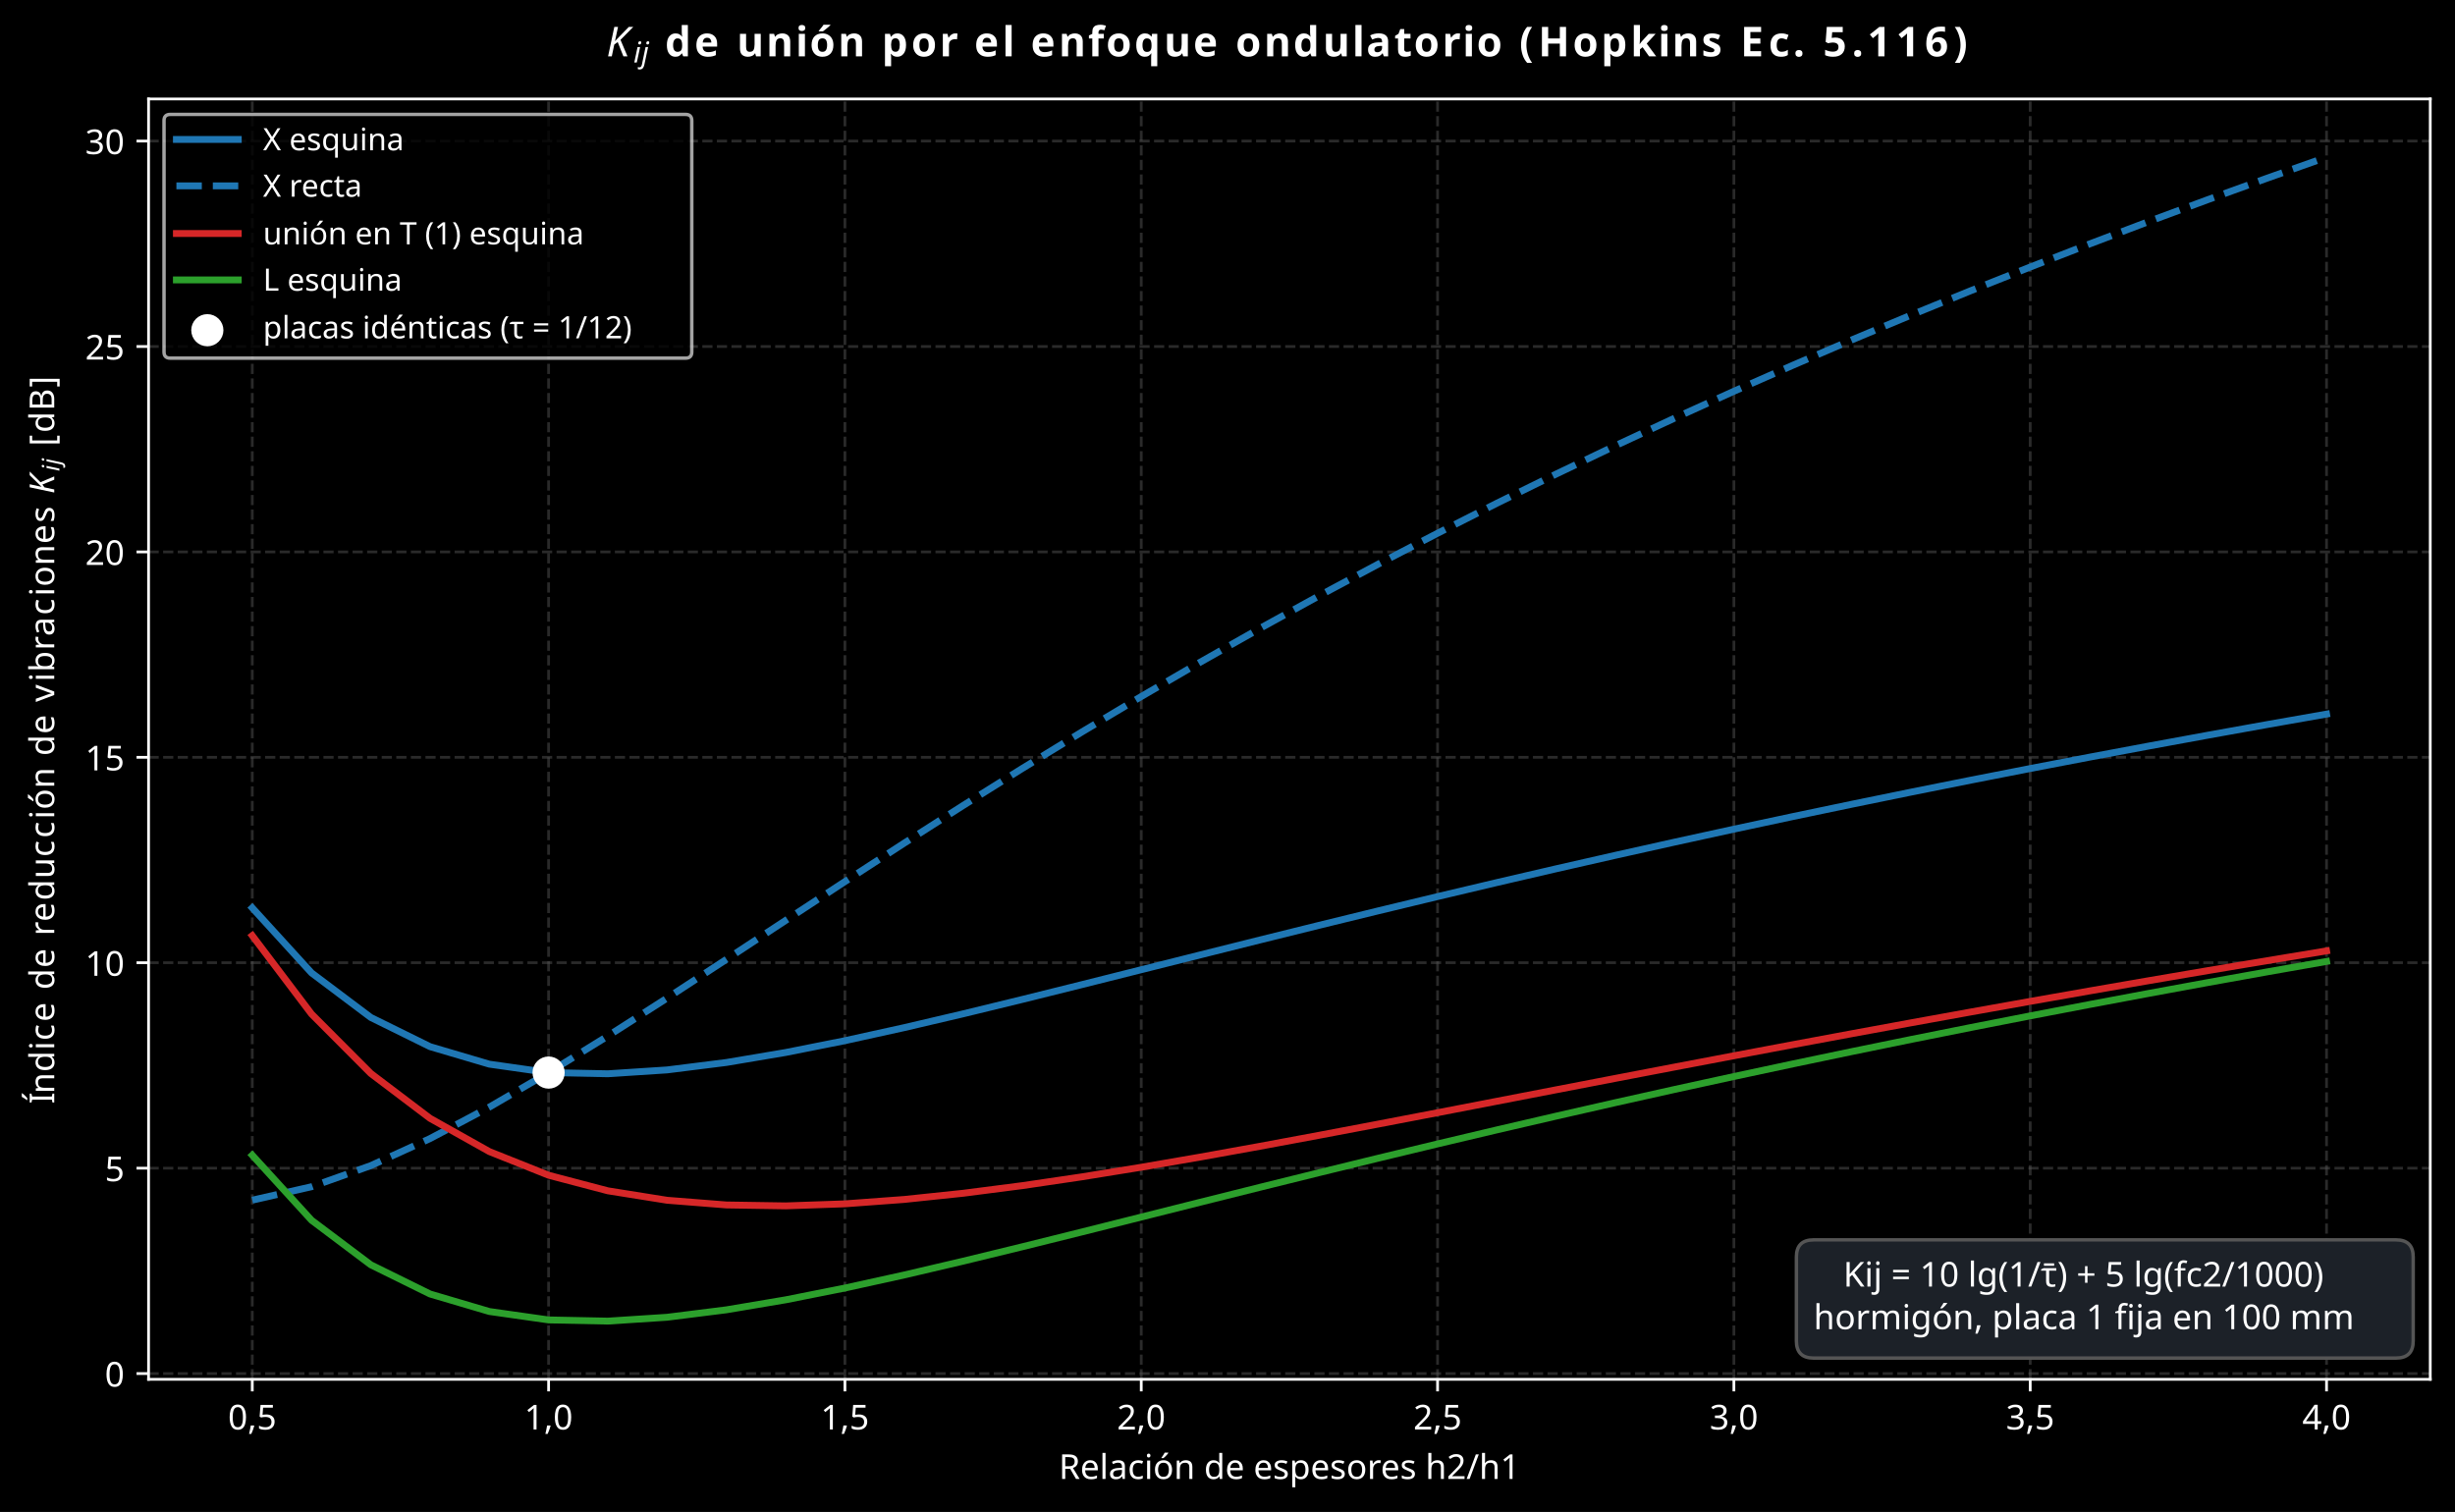
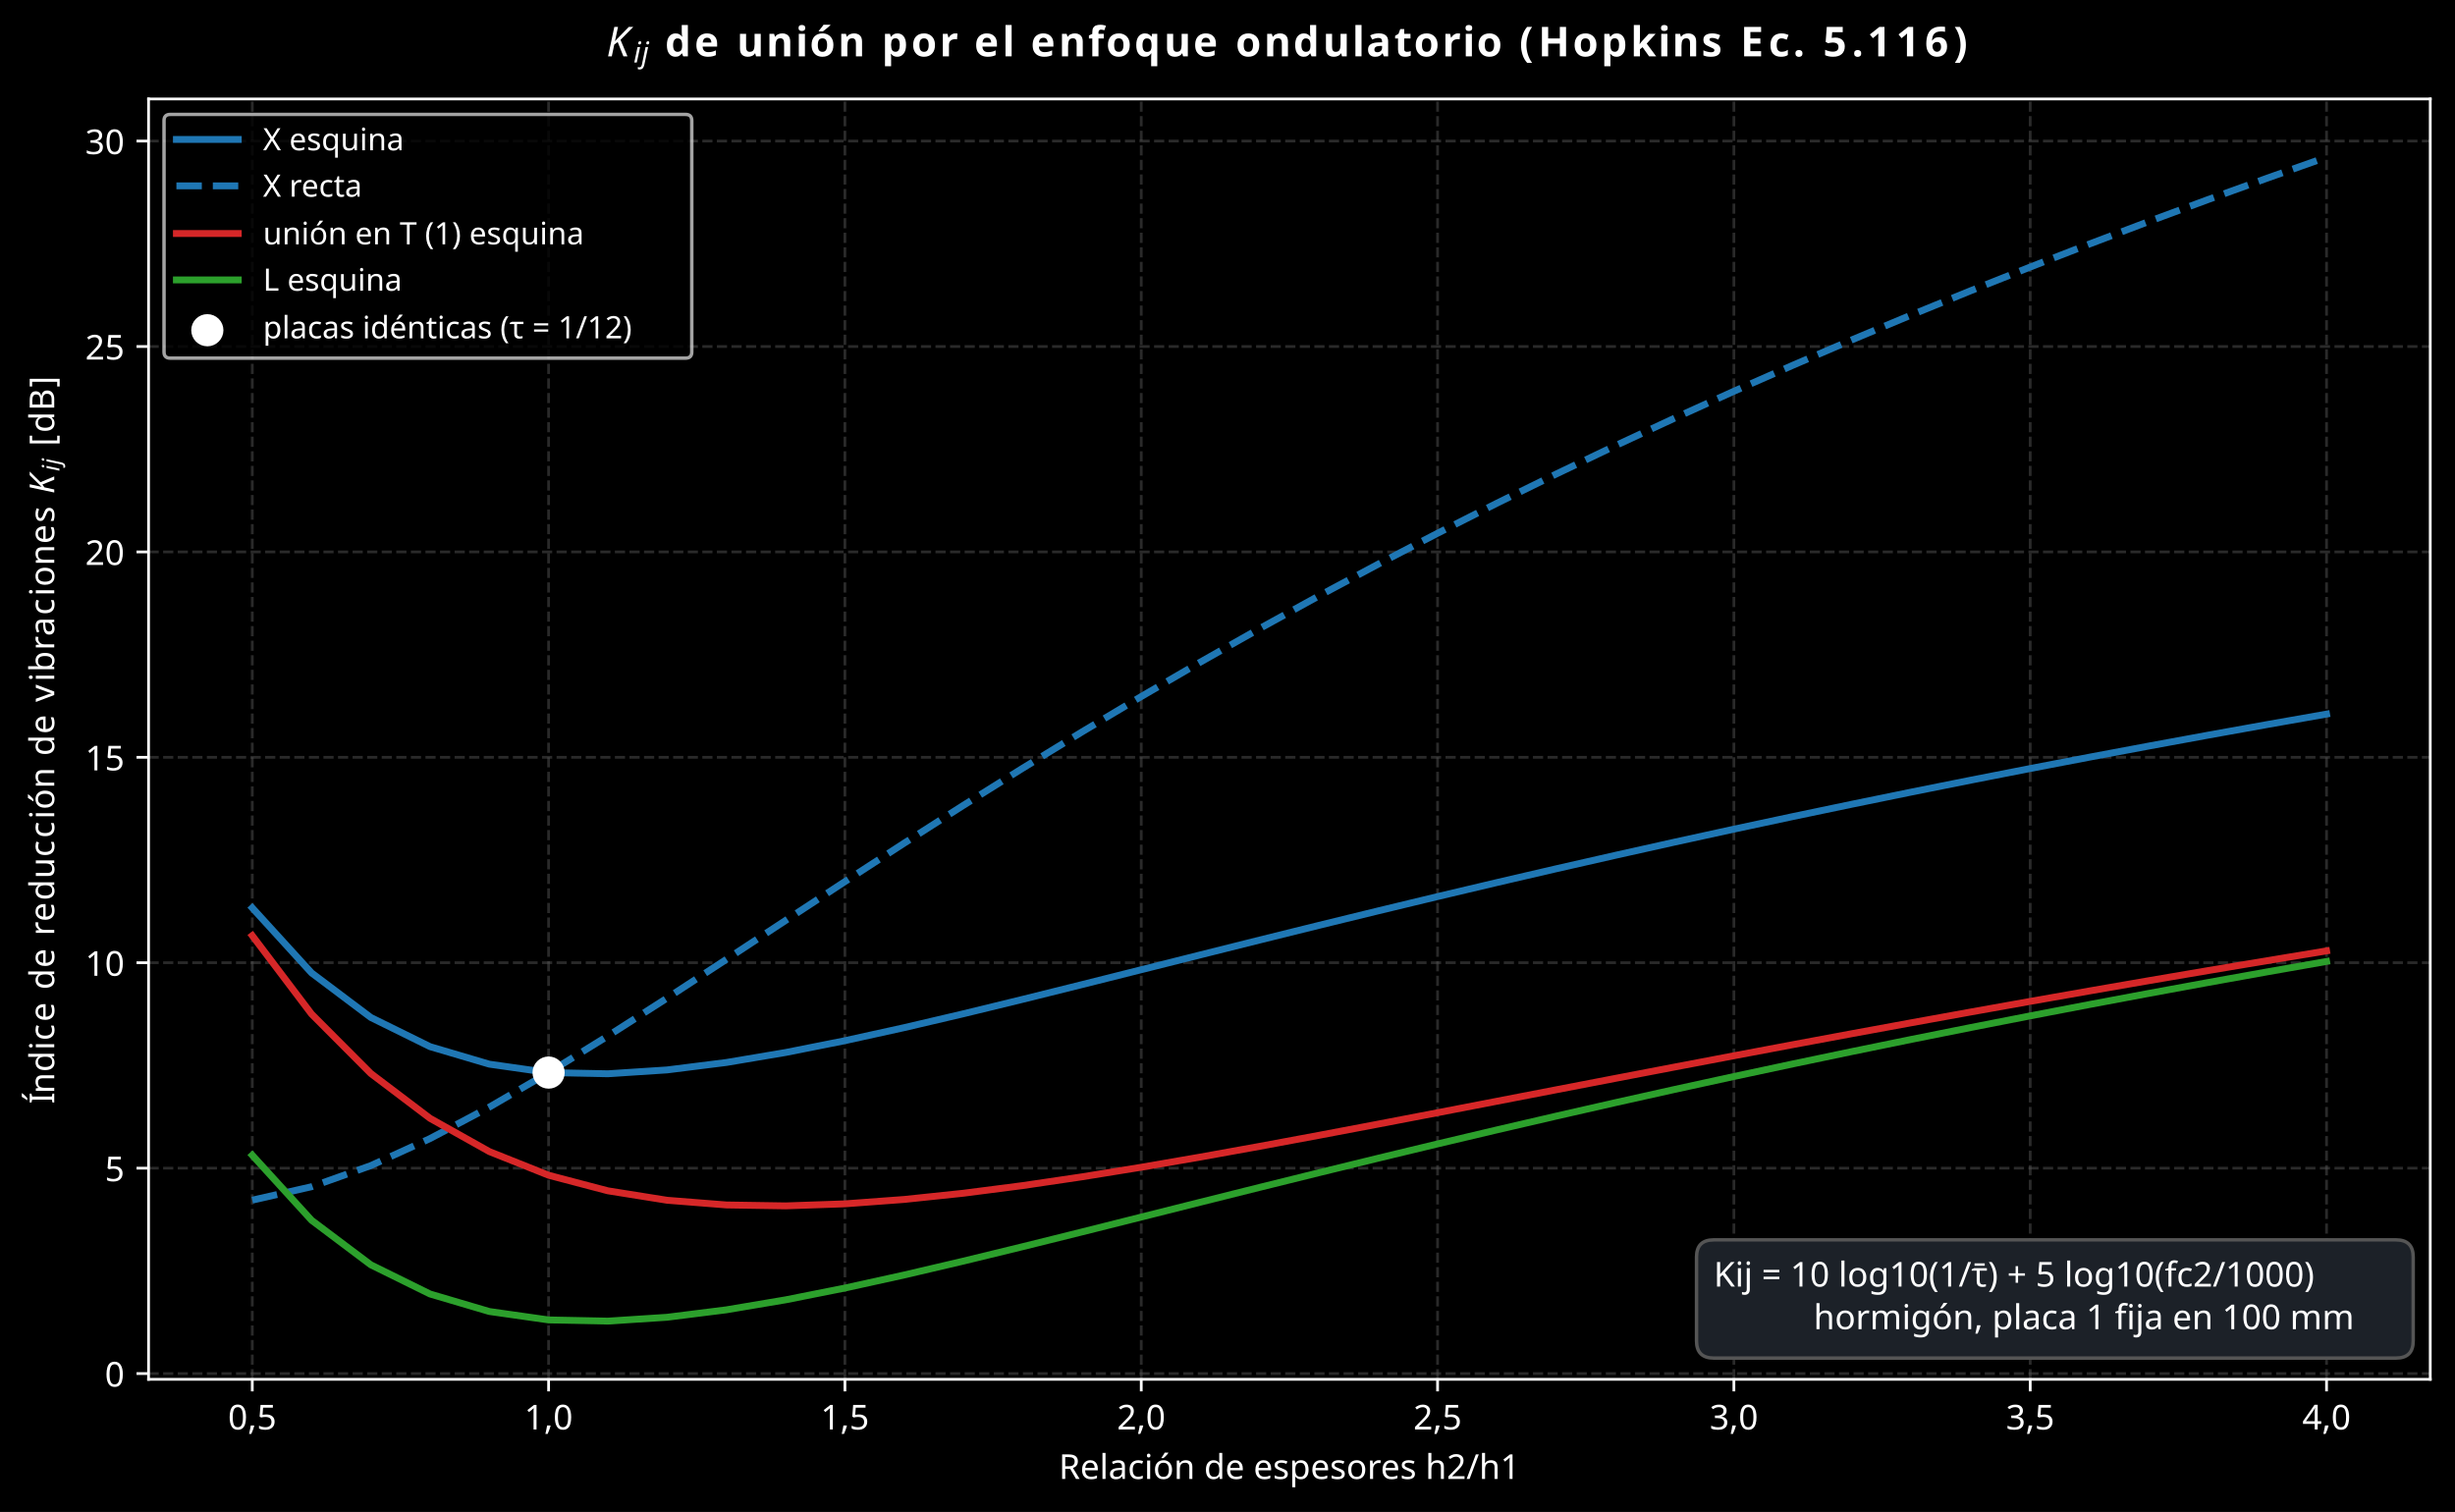
<svg xmlns="http://www.w3.org/2000/svg" xmlns:xlink="http://www.w3.org/1999/xlink" width="714.305pt" height="439.998pt" viewBox="0 0 714.305 439.998" version="1.1">
  <defs>
    <style type="text/css">*{stroke-linejoin: round; stroke-linecap: butt}</style>
  </defs>
  <g id="figure_1">
    <g id="patch_1">
      <path d="M 0 439.998  L 714.305 439.998  L 714.305 0  L 0 0  z " />
    </g>
    <g id="axes_1">
      <g id="patch_2">
        <path d="M 43.225 401.398  L 707.105 401.398  L 707.105 28.8  L 43.225 28.8  z " />
      </g>
      <g id="matplotlib.axis_1">
        <g id="xtick_1">
          <g id="line2d_1">
            <path d="M 73.401 401.398  L 73.401 28.8  " clip-path="url(#p7a20f7b106)" style="fill: none; stroke-dasharray: 2.96,1.28; stroke-dashoffset: 0; stroke: #555555; stroke-opacity: 0.5; stroke-width: 0.8" />
          </g>
          <g id="line2d_2">
            <defs>
              <path id="m8d14ee1197" d="M 0 0  L 0 3.5  " style="stroke: #ffffff; stroke-width: 0.8" />
            </defs>
            <g>
              <use xlink:href="#m8d14ee1197" x="73.401" y="401.398" style="fill: #ffffff; stroke: #ffffff; stroke-width: 0.8" />
            </g>
          </g>
          <g id="text_1">
            <text style="font-size: 10px; font-family: sans-serif; text-anchor: middle; fill: #ffffff" x="73.401" y="415.995" transform="rotate(-0 73.40136 415.9953)">0,5</text>
          </g>
        </g>
        <g id="xtick_2">
          <g id="line2d_3">
            <path d="M 159.62 401.398  L 159.62 28.8  " clip-path="url(#p7a20f7b106)" style="fill: none; stroke-dasharray: 2.96,1.28; stroke-dashoffset: 0; stroke: #555555; stroke-opacity: 0.5; stroke-width: 0.8" />
          </g>
          <g id="line2d_4">
            <g>
              <use xlink:href="#m8d14ee1197" x="159.62" y="401.398" style="fill: #ffffff; stroke: #ffffff; stroke-width: 0.8" />
            </g>
          </g>
          <g id="text_2">
            <text style="font-size: 10px; font-family: sans-serif; text-anchor: middle; fill: #ffffff" x="159.62" y="415.995" transform="rotate(-0 159.6195 415.9953)">1,0</text>
          </g>
        </g>
        <g id="xtick_3">
          <g id="line2d_5">
            <path d="M 245.838 401.398  L 245.838 28.8  " clip-path="url(#p7a20f7b106)" style="fill: none; stroke-dasharray: 2.96,1.28; stroke-dashoffset: 0; stroke: #555555; stroke-opacity: 0.5; stroke-width: 0.8" />
          </g>
          <g id="line2d_6">
            <g>
              <use xlink:href="#m8d14ee1197" x="245.838" y="401.398" style="fill: #ffffff; stroke: #ffffff; stroke-width: 0.8" />
            </g>
          </g>
          <g id="text_3">
            <text style="font-size: 10px; font-family: sans-serif; text-anchor: middle; fill: #ffffff" x="245.838" y="415.995" transform="rotate(-0 245.8377 415.9953)">1,5</text>
          </g>
        </g>
        <g id="xtick_4">
          <g id="line2d_7">
            <path d="M 332.056 401.398  L 332.056 28.8  " clip-path="url(#p7a20f7b106)" style="fill: none; stroke-dasharray: 2.96,1.28; stroke-dashoffset: 0; stroke: #555555; stroke-opacity: 0.5; stroke-width: 0.8" />
          </g>
          <g id="line2d_8">
            <g>
              <use xlink:href="#m8d14ee1197" x="332.056" y="401.398" style="fill: #ffffff; stroke: #ffffff; stroke-width: 0.8" />
            </g>
          </g>
          <g id="text_4">
            <text style="font-size: 10px; font-family: sans-serif; text-anchor: middle; fill: #ffffff" x="332.056" y="415.995" transform="rotate(-0 332.0559 415.9953)">2,0</text>
          </g>
        </g>
        <g id="xtick_5">
          <g id="line2d_9">
            <path d="M 418.274 401.398  L 418.274 28.8  " clip-path="url(#p7a20f7b106)" style="fill: none; stroke-dasharray: 2.96,1.28; stroke-dashoffset: 0; stroke: #555555; stroke-opacity: 0.5; stroke-width: 0.8" />
          </g>
          <g id="line2d_10">
            <g>
              <use xlink:href="#m8d14ee1197" x="418.274" y="401.398" style="fill: #ffffff; stroke: #ffffff; stroke-width: 0.8" />
            </g>
          </g>
          <g id="text_5">
            <text style="font-size: 10px; font-family: sans-serif; text-anchor: middle; fill: #ffffff" x="418.274" y="415.995" transform="rotate(-0 418.2741 415.9953)">2,5</text>
          </g>
        </g>
        <g id="xtick_6">
          <g id="line2d_11">
            <path d="M 504.492 401.398  L 504.492 28.8  " clip-path="url(#p7a20f7b106)" style="fill: none; stroke-dasharray: 2.96,1.28; stroke-dashoffset: 0; stroke: #555555; stroke-opacity: 0.5; stroke-width: 0.8" />
          </g>
          <g id="line2d_12">
            <g>
              <use xlink:href="#m8d14ee1197" x="504.492" y="401.398" style="fill: #ffffff; stroke: #ffffff; stroke-width: 0.8" />
            </g>
          </g>
          <g id="text_6">
            <text style="font-size: 10px; font-family: sans-serif; text-anchor: middle; fill: #ffffff" x="504.492" y="415.995" transform="rotate(-0 504.4923 415.9953)">3,0</text>
          </g>
        </g>
        <g id="xtick_7">
          <g id="line2d_13">
            <path d="M 590.71 401.398  L 590.71 28.8  " clip-path="url(#p7a20f7b106)" style="fill: none; stroke-dasharray: 2.96,1.28; stroke-dashoffset: 0; stroke: #555555; stroke-opacity: 0.5; stroke-width: 0.8" />
          </g>
          <g id="line2d_14">
            <g>
              <use xlink:href="#m8d14ee1197" x="590.71" y="401.398" style="fill: #ffffff; stroke: #ffffff; stroke-width: 0.8" />
            </g>
          </g>
          <g id="text_7">
            <text style="font-size: 10px; font-family: sans-serif; text-anchor: middle; fill: #ffffff" x="590.71" y="415.995" transform="rotate(-0 590.7105 415.9953)">3,5</text>
          </g>
        </g>
        <g id="xtick_8">
          <g id="line2d_15">
            <path d="M 676.929 401.398  L 676.929 28.8  " clip-path="url(#p7a20f7b106)" style="fill: none; stroke-dasharray: 2.96,1.28; stroke-dashoffset: 0; stroke: #555555; stroke-opacity: 0.5; stroke-width: 0.8" />
          </g>
          <g id="line2d_16">
            <g>
              <use xlink:href="#m8d14ee1197" x="676.929" y="401.398" style="fill: #ffffff; stroke: #ffffff; stroke-width: 0.8" />
            </g>
          </g>
          <g id="text_8">
            <text style="font-size: 10px; font-family: sans-serif; text-anchor: middle; fill: #ffffff" x="676.929" y="415.995" transform="rotate(-0 676.9286 415.9953)">4,0</text>
          </g>
        </g>
        <g id="text_9">
          <text style="font-size: 10px; font-family: sans-serif; text-anchor: middle; fill: #ffffff" x="375.165" y="430.396" transform="rotate(-0 375.165 430.3961)">Relación de espesores h2/h1</text>
        </g>
      </g>
      <g id="matplotlib.axis_2">
        <g id="ytick_1">
          <g id="line2d_17">
            <path d="M 43.225 399.723  L 707.105 399.723  " clip-path="url(#p7a20f7b106)" style="fill: none; stroke-dasharray: 2.96,1.28; stroke-dashoffset: 0; stroke: #555555; stroke-opacity: 0.5; stroke-width: 0.8" />
          </g>
          <g id="line2d_18">
            <defs>
              <path id="m5e07181663" d="M 0 0  L -3.5 0  " style="stroke: #ffffff; stroke-width: 0.8" />
            </defs>
            <g>
              <use xlink:href="#m5e07181663" x="43.225" y="399.723" style="fill: #ffffff; stroke: #ffffff; stroke-width: 0.8" />
            </g>
          </g>
          <g id="text_10">
            <text style="font-size: 10px; font-family: sans-serif; text-anchor: end; fill: #ffffff" x="36.225" y="403.522" transform="rotate(-0 36.225 403.5217)">0</text>
          </g>
        </g>
        <g id="ytick_2">
          <g id="line2d_19">
            <path d="M 43.225 339.945  L 707.105 339.945  " clip-path="url(#p7a20f7b106)" style="fill: none; stroke-dasharray: 2.96,1.28; stroke-dashoffset: 0; stroke: #555555; stroke-opacity: 0.5; stroke-width: 0.8" />
          </g>
          <g id="line2d_20">
            <g>
              <use xlink:href="#m5e07181663" x="43.225" y="339.945" style="fill: #ffffff; stroke: #ffffff; stroke-width: 0.8" />
            </g>
          </g>
          <g id="text_11">
            <text style="font-size: 10px; font-family: sans-serif; text-anchor: end; fill: #ffffff" x="36.225" y="343.744" transform="rotate(-0 36.225 343.7439)">5</text>
          </g>
        </g>
        <g id="ytick_3">
          <g id="line2d_21">
            <path d="M 43.225 280.167  L 707.105 280.167  " clip-path="url(#p7a20f7b106)" style="fill: none; stroke-dasharray: 2.96,1.28; stroke-dashoffset: 0; stroke: #555555; stroke-opacity: 0.5; stroke-width: 0.8" />
          </g>
          <g id="line2d_22">
            <g>
              <use xlink:href="#m5e07181663" x="43.225" y="280.167" style="fill: #ffffff; stroke: #ffffff; stroke-width: 0.8" />
            </g>
          </g>
          <g id="text_12">
            <text style="font-size: 10px; font-family: sans-serif; text-anchor: end; fill: #ffffff" x="36.225" y="283.966" transform="rotate(-0 36.225 283.9661)">10</text>
          </g>
        </g>
        <g id="ytick_4">
          <g id="line2d_23">
            <path d="M 43.225 220.389  L 707.105 220.389  " clip-path="url(#p7a20f7b106)" style="fill: none; stroke-dasharray: 2.96,1.28; stroke-dashoffset: 0; stroke: #555555; stroke-opacity: 0.5; stroke-width: 0.8" />
          </g>
          <g id="line2d_24">
            <g>
              <use xlink:href="#m5e07181663" x="43.225" y="220.389" style="fill: #ffffff; stroke: #ffffff; stroke-width: 0.8" />
            </g>
          </g>
          <g id="text_13">
            <text style="font-size: 10px; font-family: sans-serif; text-anchor: end; fill: #ffffff" x="36.225" y="224.188" transform="rotate(-0 36.225 224.1883)">15</text>
          </g>
        </g>
        <g id="ytick_5">
          <g id="line2d_25">
            <path d="M 43.225 160.612  L 707.105 160.612  " clip-path="url(#p7a20f7b106)" style="fill: none; stroke-dasharray: 2.96,1.28; stroke-dashoffset: 0; stroke: #555555; stroke-opacity: 0.5; stroke-width: 0.8" />
          </g>
          <g id="line2d_26">
            <g>
              <use xlink:href="#m5e07181663" x="43.225" y="160.612" style="fill: #ffffff; stroke: #ffffff; stroke-width: 0.8" />
            </g>
          </g>
          <g id="text_14">
            <text style="font-size: 10px; font-family: sans-serif; text-anchor: end; fill: #ffffff" x="36.225" y="164.41" transform="rotate(-0 36.225 164.4105)">20</text>
          </g>
        </g>
        <g id="ytick_6">
          <g id="line2d_27">
            <path d="M 43.225 100.834  L 707.105 100.834  " clip-path="url(#p7a20f7b106)" style="fill: none; stroke-dasharray: 2.96,1.28; stroke-dashoffset: 0; stroke: #555555; stroke-opacity: 0.5; stroke-width: 0.8" />
          </g>
          <g id="line2d_28">
            <g>
              <use xlink:href="#m5e07181663" x="43.225" y="100.834" style="fill: #ffffff; stroke: #ffffff; stroke-width: 0.8" />
            </g>
          </g>
          <g id="text_15">
            <text style="font-size: 10px; font-family: sans-serif; text-anchor: end; fill: #ffffff" x="36.225" y="104.633" transform="rotate(-0 36.225 104.6327)">25</text>
          </g>
        </g>
        <g id="ytick_7">
          <g id="line2d_29">
            <path d="M 43.225 41.056  L 707.105 41.056  " clip-path="url(#p7a20f7b106)" style="fill: none; stroke-dasharray: 2.96,1.28; stroke-dashoffset: 0; stroke: #555555; stroke-opacity: 0.5; stroke-width: 0.8" />
          </g>
          <g id="line2d_30">
            <g>
              <use xlink:href="#m5e07181663" x="43.225" y="41.056" style="fill: #ffffff; stroke: #ffffff; stroke-width: 0.8" />
            </g>
          </g>
          <g id="text_16">
            <text style="font-size: 10px; font-family: sans-serif; text-anchor: end; fill: #ffffff" x="36.225" y="44.855" transform="rotate(-0 36.225 44.85484)">30</text>
          </g>
        </g>
        <g id="text_17">
          <g style="fill: #ffffff" transform="translate(16.5 321.2488) rotate(-90)">
            <text>
              <tspan x="0" y="-0.719" style="font-size: 10px; font-family: sans-serif; fill: #ffffff">Í</tspan>
              <tspan x="2.949" y="-0.719" style="font-size: 10px; font-family: sans-serif; fill: #ffffff">n</tspan>
              <tspan x="9.287" y="-0.719" style="font-size: 10px; font-family: sans-serif; fill: #ffffff">d</tspan>
              <tspan x="15.635" y="-0.719" style="font-size: 10px; font-family: sans-serif; fill: #ffffff">i</tspan>
              <tspan x="18.413" y="-0.719" style="font-size: 10px; font-family: sans-serif; fill: #ffffff">c</tspan>
              <tspan x="23.911" y="-0.719" style="font-size: 10px; font-family: sans-serif; fill: #ffffff">e</tspan>
              <tspan x="30.063" y="-0.719" style="font-size: 10px; font-family: sans-serif; fill: #ffffff"> </tspan>
              <tspan x="33.242" y="-0.719" style="font-size: 10px; font-family: sans-serif; fill: #ffffff">d</tspan>
              <tspan x="39.59" y="-0.719" style="font-size: 10px; font-family: sans-serif; fill: #ffffff">e</tspan>
              <tspan x="45.742" y="-0.719" style="font-size: 10px; font-family: sans-serif; fill: #ffffff"> </tspan>
              <tspan x="48.921" y="-0.719" style="font-size: 10px; font-family: sans-serif; fill: #ffffff">r</tspan>
              <tspan x="53.032" y="-0.719" style="font-size: 10px; font-family: sans-serif; fill: #ffffff">e</tspan>
              <tspan x="59.185" y="-0.719" style="font-size: 10px; font-family: sans-serif; fill: #ffffff">d</tspan>
              <tspan x="65.532" y="-0.719" style="font-size: 10px; font-family: sans-serif; fill: #ffffff">u</tspan>
              <tspan x="71.87" y="-0.719" style="font-size: 10px; font-family: sans-serif; fill: #ffffff">c</tspan>
              <tspan x="77.368" y="-0.719" style="font-size: 10px; font-family: sans-serif; fill: #ffffff">c</tspan>
              <tspan x="82.866" y="-0.719" style="font-size: 10px; font-family: sans-serif; fill: #ffffff">i</tspan>
              <tspan x="85.645" y="-0.719" style="font-size: 10px; font-family: sans-serif; fill: #ffffff">ó</tspan>
              <tspan x="91.763" y="-0.719" style="font-size: 10px; font-family: sans-serif; fill: #ffffff">n</tspan>
              <tspan x="98.101" y="-0.719" style="font-size: 10px; font-family: sans-serif; fill: #ffffff"> </tspan>
              <tspan x="101.279" y="-0.719" style="font-size: 10px; font-family: sans-serif; fill: #ffffff">d</tspan>
              <tspan x="107.627" y="-0.719" style="font-size: 10px; font-family: sans-serif; fill: #ffffff">e</tspan>
              <tspan x="113.779" y="-0.719" style="font-size: 10px; font-family: sans-serif; fill: #ffffff"> </tspan>
              <tspan x="116.958" y="-0.719" style="font-size: 10px; font-family: sans-serif; fill: #ffffff">v</tspan>
              <tspan x="122.876" y="-0.719" style="font-size: 10px; font-family: sans-serif; fill: #ffffff">i</tspan>
              <tspan x="125.654" y="-0.719" style="font-size: 10px; font-family: sans-serif; fill: #ffffff">b</tspan>
              <tspan x="132.002" y="-0.719" style="font-size: 10px; font-family: sans-serif; fill: #ffffff">r</tspan>
              <tspan x="136.113" y="-0.719" style="font-size: 10px; font-family: sans-serif; fill: #ffffff">a</tspan>
              <tspan x="142.241" y="-0.719" style="font-size: 10px; font-family: sans-serif; fill: #ffffff">c</tspan>
              <tspan x="147.739" y="-0.719" style="font-size: 10px; font-family: sans-serif; fill: #ffffff">i</tspan>
              <tspan x="150.518" y="-0.719" style="font-size: 10px; font-family: sans-serif; fill: #ffffff">o</tspan>
              <tspan x="156.636" y="-0.719" style="font-size: 10px; font-family: sans-serif; fill: #ffffff">n</tspan>
              <tspan x="162.974" y="-0.719" style="font-size: 10px; font-family: sans-serif; fill: #ffffff">e</tspan>
              <tspan x="169.126" y="-0.719" style="font-size: 10px; font-family: sans-serif; fill: #ffffff">s</tspan>
              <tspan x="174.336" y="-0.719" style="font-size: 10px; font-family: sans-serif; fill: #ffffff"> </tspan>
              <tspan x="188.235" y="-0.719" style="font-size: 10px; font-family: sans-serif; fill: #ffffff"> </tspan>
              <tspan x="191.414" y="-0.719" style="font-size: 10px; font-family: sans-serif; fill: #ffffff">[</tspan>
              <tspan x="195.315" y="-0.719" style="font-size: 10px; font-family: sans-serif; fill: #ffffff">d</tspan>
              <tspan x="201.663" y="-0.719" style="font-size: 10px; font-family: sans-serif; fill: #ffffff">B</tspan>
              <tspan x="208.523" y="-0.719" style="font-size: 10px; font-family: sans-serif; fill: #ffffff">]</tspan>
              <tspan x="177.515" y="-0.719" style="font-style: oblique; font-size: 10px; font-family: sans-serif; fill: #ffffff">K</tspan>
              <tspan x="184.072" y="0.781" style="font-style: oblique; font-size: 7px; font-family: sans-serif; fill: #ffffff">i</tspan>
              <tspan x="186.017" y="0.781" style="font-style: oblique; font-size: 7px; font-family: sans-serif; fill: #ffffff">j</tspan>
            </text>
          </g>
        </g>
      </g>
      <g id="line2d_31">
        <path d="M 73.401 264.207  L 90.645 283.124  L 107.889 296.093  L 125.132 304.593  L 142.376 309.685  L 159.62 312.136  L 176.863 312.482  L 194.107 311.359  L 211.35 309.195  L 228.594 306.288  L 245.838 302.855  L 263.081 299.058  L 280.325 295.017  L 297.569 290.819  L 314.812 286.531  L 332.056 282.202  L 349.3 277.868  L 366.543 273.555  L 383.787 269.284  L 401.03 265.068  L 418.274 260.916  L 435.518 256.837  L 452.761 252.833  L 470.005 248.908  L 487.249 245.063  L 504.492 241.298  L 521.736 237.614  L 538.98 234.008  L 556.223 230.481  L 573.467 227.029  L 590.71 223.652  L 607.954 220.347  L 625.198 217.112  L 642.441 213.946  L 659.685 210.845  L 676.929 207.809  " clip-path="url(#p7a20f7b106)" style="fill: none; stroke: #1f77b4; stroke-width: 2; stroke-linecap: square" />
      </g>
      <g id="line2d_32">
        <path d="M 73.401 349.264  L 90.645 345.354  L 107.889 339.209  L 125.132 331.336  L 142.376 322.184  L 159.62 312.136  L 176.863 301.489  L 194.107 290.447  L 211.35 279.188  L 228.594 267.853  L 245.838 256.552  L 263.081 245.366  L 280.325 234.354  L 297.569 223.555  L 314.812 212.998  L 332.056 202.698  L 349.3 192.663  L 366.543 182.897  L 383.787 173.397  L 401.03 164.161  L 418.274 155.182  L 435.518 146.453  L 452.761 137.965  L 470.005 129.71  L 487.249 121.679  L 504.492 113.863  L 521.736 106.254  L 538.98 98.842  L 556.223 91.619  L 573.467 84.578  L 590.71 77.711  L 607.954 71.01  L 625.198 64.469  L 642.441 58.08  L 659.685 51.838  L 676.929 45.736  " clip-path="url(#p7a20f7b106)" style="fill: none; stroke-dasharray: 7.4,3.2; stroke-dashoffset: 0; stroke: #1f77b4; stroke-width: 2" />
      </g>
      <g id="line2d_33">
        <path d="M 73.401 272.287  L 90.645 295.09  L 107.889 312.394  L 125.132 325.452  L 142.376 335.122  L 159.62 342.01  L 176.863 346.544  L 194.107 349.293  L 211.35 350.657  L 228.594 350.926  L 245.838 350.332  L 263.081 349.056  L 280.325 347.247  L 297.569 345.021  L 314.812 342.474  L 332.056 339.682  L 349.3 336.707  L 366.543 333.596  L 383.787 330.39  L 401.03 327.119  L 418.274 323.809  L 435.518 320.48  L 452.761 317.147  L 470.005 313.823  L 487.249 310.518  L 504.492 307.24  L 521.736 303.994  L 538.98 300.786  L 556.223 297.618  L 573.467 294.493  L 590.71 291.413  L 607.954 288.38  L 625.198 285.393  L 642.441 282.454  L 659.685 279.563  L 676.929 276.718  " clip-path="url(#p7a20f7b106)" style="fill: none; stroke: #d62728; stroke-width: 2; stroke-linecap: square" />
      </g>
      <g id="line2d_34">
        <path d="M 73.401 336.187  L 90.645 355.103  L 107.889 368.073  L 125.132 376.573  L 142.376 381.664  L 159.62 384.115  L 176.863 384.461  L 194.107 383.338  L 211.35 381.175  L 228.594 378.267  L 245.838 374.835  L 263.081 371.038  L 280.325 366.996  L 297.569 362.798  L 314.812 358.51  L 332.056 354.181  L 349.3 349.847  L 366.543 345.535  L 383.787 341.264  L 401.03 337.047  L 418.274 332.896  L 435.518 328.816  L 452.761 324.813  L 470.005 320.888  L 487.249 317.043  L 504.492 313.278  L 521.736 309.594  L 538.98 305.988  L 556.223 302.46  L 573.467 299.009  L 590.71 295.632  L 607.954 292.327  L 625.198 289.092  L 642.441 285.925  L 659.685 282.825  L 676.929 279.789  " clip-path="url(#p7a20f7b106)" style="fill: none; stroke: #2ca02c; stroke-width: 2; stroke-linecap: square" />
      </g>
      <g id="patch_3">
        <path d="M 43.225 401.398  L 43.225 28.8  " style="fill: none; stroke: #ffffff; stroke-width: 0.8; stroke-linejoin: miter; stroke-linecap: square" />
      </g>
      <g id="patch_4">
        <path d="M 707.105 401.398  L 707.105 28.8  " style="fill: none; stroke: #ffffff; stroke-width: 0.8; stroke-linejoin: miter; stroke-linecap: square" />
      </g>
      <g id="patch_5">
        <path d="M 43.225 401.398  L 707.105 401.398  " style="fill: none; stroke: #ffffff; stroke-width: 0.8; stroke-linejoin: miter; stroke-linecap: square" />
      </g>
      <g id="patch_6">
        <path d="M 43.225 28.8  L 707.105 28.8  " style="fill: none; stroke: #ffffff; stroke-width: 0.8; stroke-linejoin: miter; stroke-linecap: square" />
      </g>
      <g id="text_18">
        <g id="patch_7">
-           <path d="M 527.676 395.22  L 697.147 395.22  Q 702.147 395.22 702.147 390.22  L 702.147 365.814  Q 702.147 360.814 697.147 360.814  L 527.676 360.814  Q 522.676 360.814 522.676 365.814  L 522.676 390.22  Q 522.676 395.22 527.676 395.22  z " style="fill: #1c2128; stroke: #555555; stroke-linejoin: miter" />
-         </g>
-         <text style="font-size: 10px; font-family: sans-serif; fill: #ffffff" transform="translate(536.3062 374.4137)">Kij = 10 lg(1/τ̄) + 5 lg(fc2/1000)</text>
+           <path d="M 498.619 395.22  L 697.147 395.22  Q 702.147 395.22 702.147 390.22  L 702.147 365.814  Q 702.147 360.814 697.147 360.814  L 498.619 360.814  Q 493.619 360.814 493.619 365.814  L 493.619 390.22  Q 493.619 395.22 498.619 395.22  z " style="fill: #1c2128; stroke: #555555; stroke-linejoin: miter" />
+         </g>
+         <text style="font-size: 10px; font-family: sans-serif; fill: #ffffff" transform="translate(498.6187 374.4137)">Kij = 10 log10(1/τ̄) + 5 log10(fc2/1000)</text>
        <text style="font-size: 10px; font-family: sans-serif; fill: #ffffff" transform="translate(527.6765 386.8164)">hormigón, placa 1 fija en 100 mm</text>
      </g>
      <g id="text_19">
        <g style="fill: #ffffff" transform="translate(176.445 16.8)">
          <text>
            <tspan x="0" y="-0.406" style="font-style: oblique; font-size: 12px; font-family: sans-serif; fill: #ffffff">K</tspan>
            <tspan x="7.869" y="1.394" style="font-style: oblique; font-size: 8.4px; font-family: sans-serif; fill: #ffffff">i</tspan>
            <tspan x="10.203" y="1.394" style="font-style: oblique; font-size: 8.4px; font-family: sans-serif; fill: #ffffff">j</tspan>
            <tspan x="12.865" y="-0.406" style="font-weight: 700; font-size: 12px; font-family: sans-serif; fill: #ffffff"> </tspan>
            <tspan x="17.043" y="-0.406" style="font-weight: 700; font-size: 12px; font-family: sans-serif; fill: #ffffff">d</tspan>
            <tspan x="25.632" y="-0.406" style="font-weight: 700; font-size: 12px; font-family: sans-serif; fill: #ffffff">e</tspan>
            <tspan x="33.771" y="-0.406" style="font-weight: 700; font-size: 12px; font-family: sans-serif; fill: #ffffff"> </tspan>
            <tspan x="37.949" y="-0.406" style="font-weight: 700; font-size: 12px; font-family: sans-serif; fill: #ffffff">u</tspan>
            <tspan x="46.492" y="-0.406" style="font-weight: 700; font-size: 12px; font-family: sans-serif; fill: #ffffff">n</tspan>
            <tspan x="55.035" y="-0.406" style="font-weight: 700; font-size: 12px; font-family: sans-serif; fill: #ffffff">i</tspan>
            <tspan x="59.148" y="-0.406" style="font-weight: 700; font-size: 12px; font-family: sans-serif; fill: #ffffff">ó</tspan>
            <tspan x="67.392" y="-0.406" style="font-weight: 700; font-size: 12px; font-family: sans-serif; fill: #ffffff">n</tspan>
            <tspan x="75.935" y="-0.406" style="font-weight: 700; font-size: 12px; font-family: sans-serif; fill: #ffffff"> </tspan>
            <tspan x="80.113" y="-0.406" style="font-weight: 700; font-size: 12px; font-family: sans-serif; fill: #ffffff">p</tspan>
            <tspan x="88.703" y="-0.406" style="font-weight: 700; font-size: 12px; font-family: sans-serif; fill: #ffffff">o</tspan>
            <tspan x="96.947" y="-0.406" style="font-weight: 700; font-size: 12px; font-family: sans-serif; fill: #ffffff">r</tspan>
            <tspan x="102.865" y="-0.406" style="font-weight: 700; font-size: 12px; font-family: sans-serif; fill: #ffffff"> </tspan>
            <tspan x="107.043" y="-0.406" style="font-weight: 700; font-size: 12px; font-family: sans-serif; fill: #ffffff">e</tspan>
            <tspan x="115.181" y="-0.406" style="font-weight: 700; font-size: 12px; font-family: sans-serif; fill: #ffffff">l</tspan>
            <tspan x="119.295" y="-0.406" style="font-weight: 700; font-size: 12px; font-family: sans-serif; fill: #ffffff"> </tspan>
            <tspan x="123.472" y="-0.406" style="font-weight: 700; font-size: 12px; font-family: sans-serif; fill: #ffffff">e</tspan>
            <tspan x="131.611" y="-0.406" style="font-weight: 700; font-size: 12px; font-family: sans-serif; fill: #ffffff">n</tspan>
            <tspan x="140.154" y="-0.406" style="font-weight: 700; font-size: 12px; font-family: sans-serif; fill: #ffffff">f</tspan>
            <tspan x="145.375" y="-0.406" style="font-weight: 700; font-size: 12px; font-family: sans-serif; fill: #ffffff">o</tspan>
            <tspan x="153.619" y="-0.406" style="font-weight: 700; font-size: 12px; font-family: sans-serif; fill: #ffffff">q</tspan>
            <tspan x="162.209" y="-0.406" style="font-weight: 700; font-size: 12px; font-family: sans-serif; fill: #ffffff">u</tspan>
            <tspan x="170.752" y="-0.406" style="font-weight: 700; font-size: 12px; font-family: sans-serif; fill: #ffffff">e</tspan>
            <tspan x="178.89" y="-0.406" style="font-weight: 700; font-size: 12px; font-family: sans-serif; fill: #ffffff"> </tspan>
            <tspan x="183.068" y="-0.406" style="font-weight: 700; font-size: 12px; font-family: sans-serif; fill: #ffffff">o</tspan>
            <tspan x="191.312" y="-0.406" style="font-weight: 700; font-size: 12px; font-family: sans-serif; fill: #ffffff">n</tspan>
            <tspan x="199.855" y="-0.406" style="font-weight: 700; font-size: 12px; font-family: sans-serif; fill: #ffffff">d</tspan>
            <tspan x="208.445" y="-0.406" style="font-weight: 700; font-size: 12px; font-family: sans-serif; fill: #ffffff">u</tspan>
            <tspan x="216.988" y="-0.406" style="font-weight: 700; font-size: 12px; font-family: sans-serif; fill: #ffffff">l</tspan>
            <tspan x="221.101" y="-0.406" style="font-weight: 700; font-size: 12px; font-family: sans-serif; fill: #ffffff">a</tspan>
            <tspan x="229.199" y="-0.406" style="font-weight: 700; font-size: 12px; font-family: sans-serif; fill: #ffffff">t</tspan>
            <tspan x="234.935" y="-0.406" style="font-weight: 700; font-size: 12px; font-family: sans-serif; fill: #ffffff">o</tspan>
            <tspan x="243.179" y="-0.406" style="font-weight: 700; font-size: 12px; font-family: sans-serif; fill: #ffffff">r</tspan>
            <tspan x="249.097" y="-0.406" style="font-weight: 700; font-size: 12px; font-family: sans-serif; fill: #ffffff">i</tspan>
            <tspan x="253.211" y="-0.406" style="font-weight: 700; font-size: 12px; font-family: sans-serif; fill: #ffffff">o</tspan>
            <tspan x="261.455" y="-0.406" style="font-weight: 700; font-size: 12px; font-family: sans-serif; fill: #ffffff"> </tspan>
            <tspan x="265.632" y="-0.406" style="font-weight: 700; font-size: 12px; font-family: sans-serif; fill: #ffffff">(</tspan>
            <tspan x="271.117" y="-0.406" style="font-weight: 700; font-size: 12px; font-family: sans-serif; fill: #ffffff">H</tspan>
            <tspan x="281.16" y="-0.406" style="font-weight: 700; font-size: 12px; font-family: sans-serif; fill: #ffffff">o</tspan>
            <tspan x="289.404" y="-0.406" style="font-weight: 700; font-size: 12px; font-family: sans-serif; fill: #ffffff">p</tspan>
            <tspan x="297.994" y="-0.406" style="font-weight: 700; font-size: 12px; font-family: sans-serif; fill: #ffffff">k</tspan>
            <tspan x="305.974" y="-0.406" style="font-weight: 700; font-size: 12px; font-family: sans-serif; fill: #ffffff">i</tspan>
            <tspan x="310.087" y="-0.406" style="font-weight: 700; font-size: 12px; font-family: sans-serif; fill: #ffffff">n</tspan>
            <tspan x="318.63" y="-0.406" style="font-weight: 700; font-size: 12px; font-family: sans-serif; fill: #ffffff">s</tspan>
            <tspan x="325.773" y="-0.406" style="font-weight: 700; font-size: 12px; font-family: sans-serif; fill: #ffffff"> </tspan>
            <tspan x="329.951" y="-0.406" style="font-weight: 700; font-size: 12px; font-family: sans-serif; fill: #ffffff">E</tspan>
            <tspan x="338.148" y="-0.406" style="font-weight: 700; font-size: 12px; font-family: sans-serif; fill: #ffffff">c</tspan>
            <tspan x="345.261" y="-0.406" style="font-weight: 700; font-size: 12px; font-family: sans-serif; fill: #ffffff">.</tspan>
            <tspan x="349.82" y="-0.406" style="font-weight: 700; font-size: 12px; font-family: sans-serif; fill: #ffffff"> </tspan>
            <tspan x="353.998" y="-0.406" style="font-weight: 700; font-size: 12px; font-family: sans-serif; fill: #ffffff">5</tspan>
            <tspan x="362.347" y="-0.406" style="font-weight: 700; font-size: 12px; font-family: sans-serif; fill: #ffffff">.</tspan>
            <tspan x="366.906" y="-0.406" style="font-weight: 700; font-size: 12px; font-family: sans-serif; fill: #ffffff">1</tspan>
            <tspan x="375.255" y="-0.406" style="font-weight: 700; font-size: 12px; font-family: sans-serif; fill: #ffffff">1</tspan>
            <tspan x="383.605" y="-0.406" style="font-weight: 700; font-size: 12px; font-family: sans-serif; fill: #ffffff">6</tspan>
            <tspan x="391.955" y="-0.406" style="font-weight: 700; font-size: 12px; font-family: sans-serif; fill: #ffffff">)</tspan>
          </text>
        </g>
      </g>
      <g id="legend_1">
        <g id="patch_8">
          <path d="M 49.525 104.224  L 199.478 104.224  Q 201.278 104.224 201.278 102.424  L 201.278 35.1  Q 201.278 33.3 199.478 33.3  L 49.525 33.3  Q 47.725 33.3 47.725 35.1  L 47.725 102.424  Q 47.725 104.224 49.525 104.224  z " style="opacity: 0.8; stroke: #cccccc; stroke-linejoin: miter" />
        </g>
        <g id="line2d_35">
          <path d="M 51.325 40.589  L 60.325 40.589  L 69.325 40.589  " style="fill: none; stroke: #1f77b4; stroke-width: 2; stroke-linecap: square" />
        </g>
        <g id="text_20">
          <text style="font-size: 9px; font-family: sans-serif; text-anchor: start; fill: #ffffff" x="76.525" y="43.739" transform="rotate(-0 76.525 43.73859)">X esquina</text>
        </g>
        <g id="line2d_36">
          <path d="M 51.325 54.089  L 60.325 54.089  L 69.325 54.089  " style="fill: none; stroke-dasharray: 7.4,3.2; stroke-dashoffset: 0; stroke: #1f77b4; stroke-width: 2" />
        </g>
        <g id="text_21">
          <text style="font-size: 9px; font-family: sans-serif; text-anchor: start; fill: #ffffff" x="76.525" y="57.239" transform="rotate(-0 76.525 57.2393)">X recta</text>
        </g>
        <g id="line2d_37">
          <path d="M 51.325 67.95  L 60.325 67.95  L 69.325 67.95  " style="fill: none; stroke: #d62728; stroke-width: 2; stroke-linecap: square" />
        </g>
        <g id="text_22">
          <text style="font-size: 9px; font-family: sans-serif; text-anchor: start; fill: #ffffff" x="76.525" y="71.1" transform="rotate(-0 76.525 71.1)">unión en T (1) esquina</text>
        </g>
        <g id="line2d_38">
          <path d="M 51.325 81.451  L 60.325 81.451  L 69.325 81.451  " style="fill: none; stroke: #2ca02c; stroke-width: 2; stroke-linecap: square" />
        </g>
        <g id="text_23">
          <text style="font-size: 9px; font-family: sans-serif; text-anchor: start; fill: #ffffff" x="76.525" y="84.601" transform="rotate(-0 76.525 84.6007)">L esquina</text>
        </g>
        <g id="PathCollection_1">
          <defs>
            <path id="mceaebea3c5" d="M 0 4.183  C 1.109 4.183 2.174 3.743 2.958 2.958  C 3.743 2.174 4.183 1.109 4.183 0  C 4.183 -1.109 3.743 -2.174 2.958 -2.958  C 2.174 -3.743 1.109 -4.183 0 -4.183  C -1.109 -4.183 -2.174 -3.743 -2.958 -2.958  C -3.743 -2.174 -4.183 -1.109 -4.183 0  C -4.183 1.109 -3.743 2.174 -2.958 2.958  C -2.174 3.743 -1.109 4.183 0 4.183  z " style="stroke: #ffffff" />
          </defs>
          <g>
            <use xlink:href="#mceaebea3c5" x="60.325" y="96.099" style="fill: #ffffff; stroke: #ffffff" />
          </g>
        </g>
        <g id="text_24">
          <text style="font-size: 9px; font-family: sans-serif; text-anchor: start; fill: #ffffff" x="76.525" y="98.461" transform="rotate(-0 76.525 98.46141)">placas idénticas (τ = 1/12)</text>
        </g>
      </g>
      <g id="PathCollection_2">
        <g clip-path="url(#p7a20f7b106)">
          <use xlink:href="#mceaebea3c5" x="159.62" y="312.136" style="fill: #ffffff; stroke: #ffffff" />
        </g>
      </g>
    </g>
  </g>
  <defs>
    <clipPath id="p7a20f7b106">
      <rect x="43.225" y="28.8" width="663.88" height="372.598" />
    </clipPath>
  </defs>
</svg>
